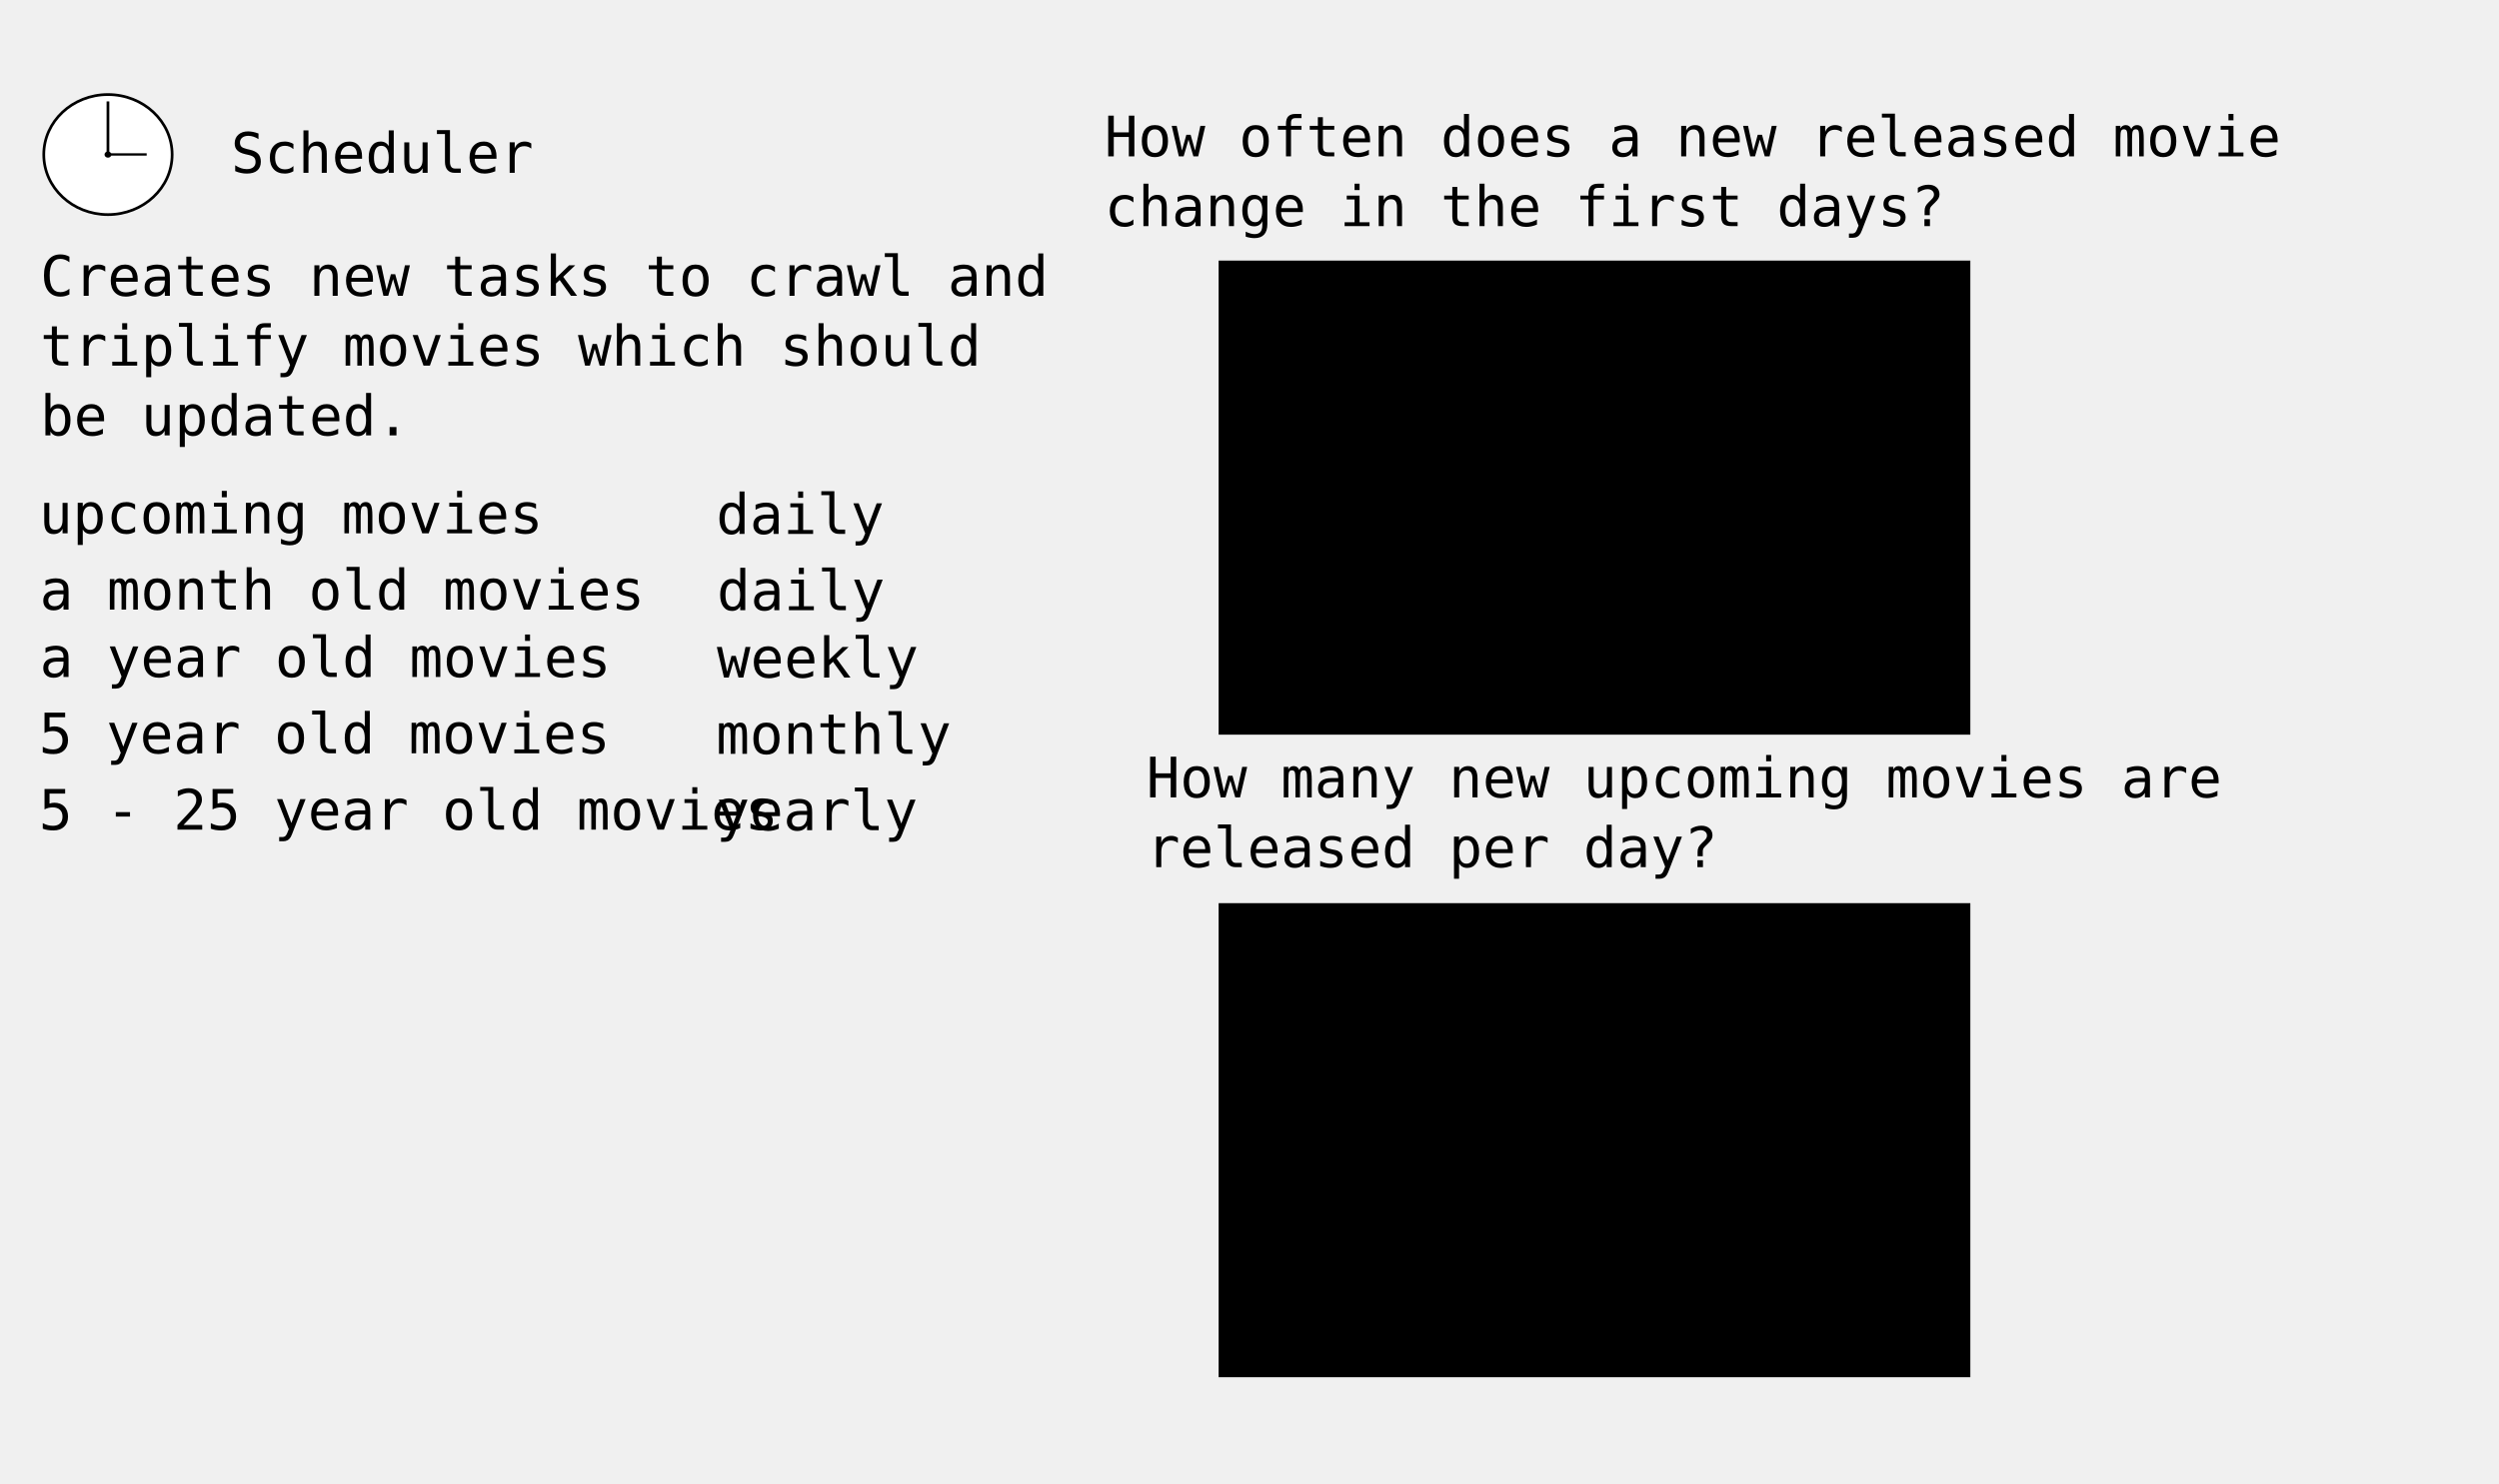
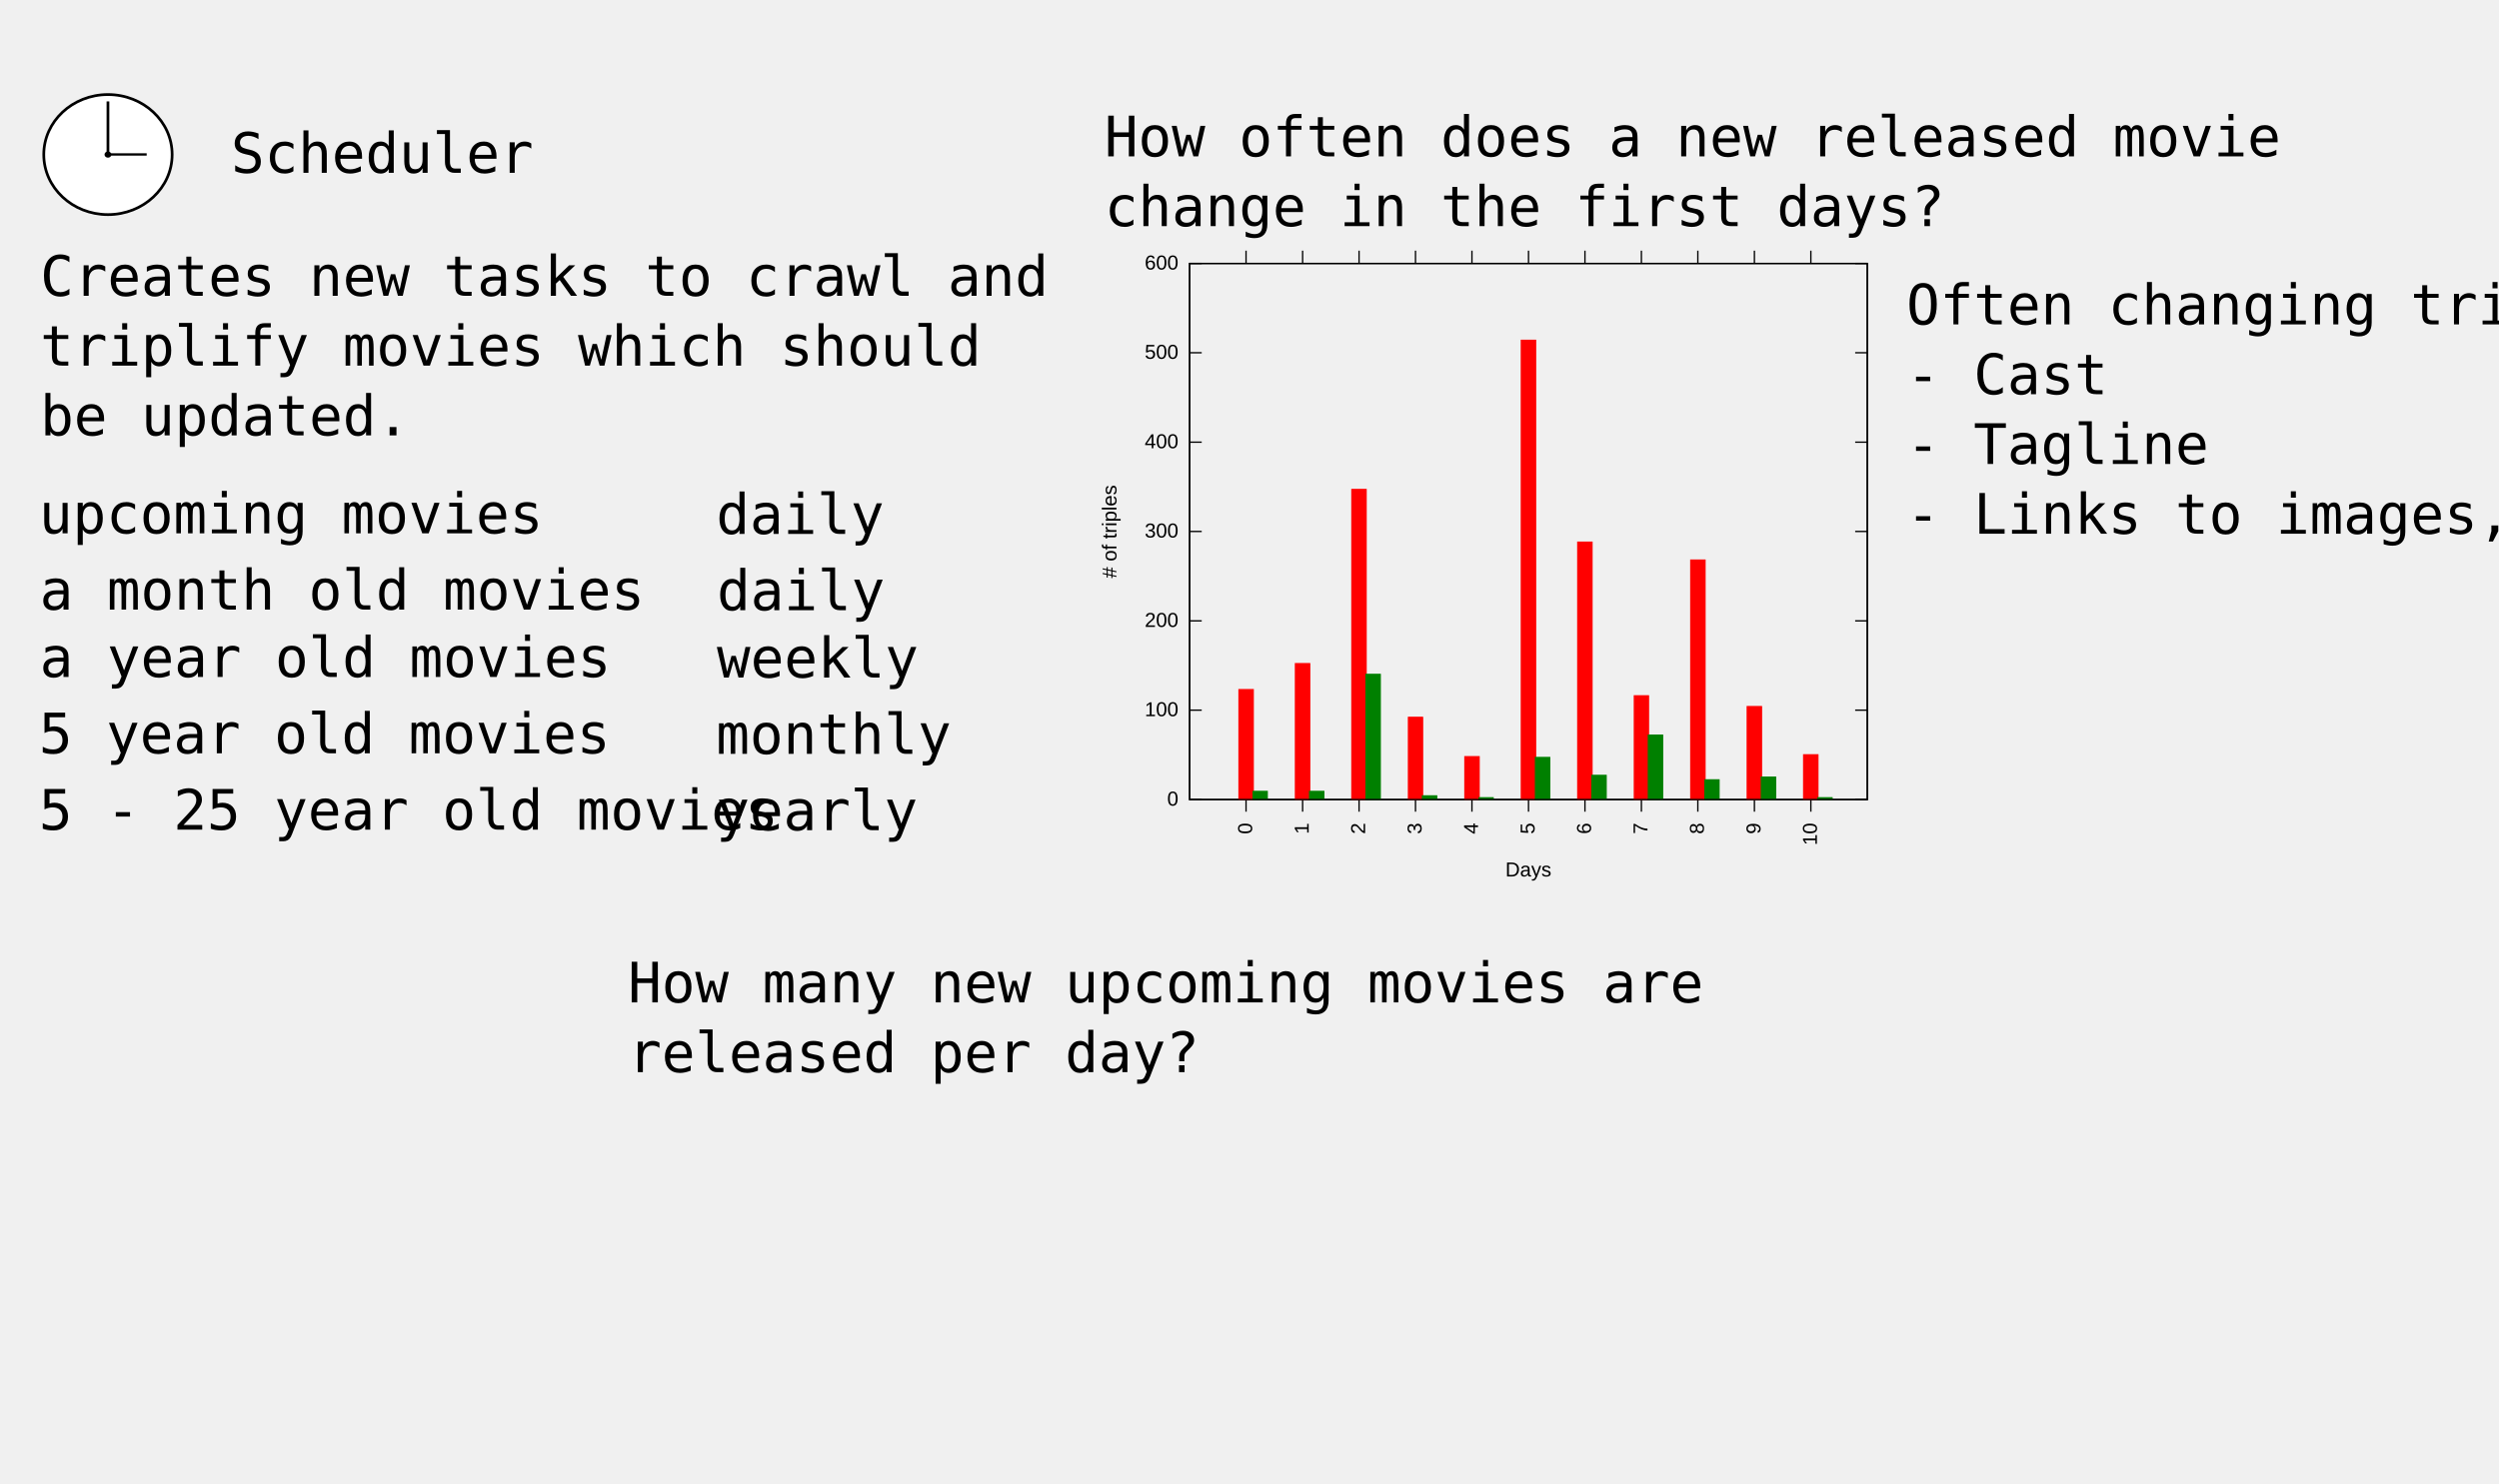
- <svg xmlns="http://www.w3.org/2000/svg" width="1253.36" height="744.094" id="svg3296" version="1.1">
+ <svg xmlns="http://www.w3.org/2000/svg" xmlns:xlink="http://www.w3.org/1999/xlink" width="1253.36" height="744.094" id="svg3296" version="1.1">
  <defs id="defs3298" />
  <g id="layer1" transform="translate(0,-308.2677)">
-     <rect style="fill:#000000;fill-opacity:1;fill-rule:nonzero;stroke:#000000;stroke-width:2.366;stroke-miterlimit:4;stroke-opacity:1;stroke-dasharray:none;stroke-dashoffset:0" id="rect4112" width="374.649" height="235.46" x="612.382" y="440.187" />
    <text xml:space="preserve" style="font-size:28px;font-style:normal;font-variant:normal;font-weight:500;font-stretch:normal;line-height:125%;letter-spacing:0px;word-spacing:0px;fill:#000000;fill-opacity:1;stroke:none;font-family:Inconsolata;-inkscape-font-specification:Inconsolata Medium" x="553.951" y="386.711" id="text4116">
      <tspan x="553.951" y="386.711" id="tspan4120">How often does a new released movie </tspan>
      <tspan x="553.951" y="421.711" id="tspan4132">change in the first days?</tspan>
    </text>
-     <text xml:space="preserve" style="font-size:28px;font-style:normal;font-variant:normal;font-weight:500;font-stretch:normal;line-height:125%;letter-spacing:0px;word-spacing:0px;fill:#000000;fill-opacity:1;stroke:none;font-family:Inconsolata;-inkscape-font-specification:Inconsolata Medium" x="574.951" y="708.298" id="text4116-0">
-       <tspan x="574.951" y="708.298" id="tspan4132-8">How many new upcoming movies are </tspan>
-       <tspan x="574.951" y="743.298" id="tspan4160">released per day?</tspan>
+     <text xml:space="preserve" style="font-size:28px;font-style:normal;font-variant:normal;font-weight:500;font-stretch:normal;line-height:125%;letter-spacing:0px;word-spacing:0px;fill:#000000;fill-opacity:1;stroke:none;font-family:Inconsolata;-inkscape-font-specification:Inconsolata Medium" x="314.951" y="811.155" id="text4116-0">
+       <tspan x="314.951" y="811.155" id="tspan4132-8">How many new upcoming movies are </tspan>
+       <tspan x="314.951" y="846.155" id="tspan4160">released per day?</tspan>
    </text>
-     <rect style="fill:#000000;fill-opacity:1;fill-rule:nonzero;stroke:#000000;stroke-width:2.366;stroke-miterlimit:4;stroke-opacity:1;stroke-dasharray:none;stroke-dashoffset:0" id="rect4112-2" width="374.649" height="235.46" x="612.382" y="762.552" />
    <g id="g4388">
      <g transform="matrix(0.6853222,0,0,0.6853222,-177.8802,331.9683)" id="g4180">
        <path style="fill:#ffffff;fill-opacity:1;fill-rule:nonzero;stroke:#000000;stroke-width:2;stroke-miterlimit:4;stroke-opacity:1;stroke-dasharray:none;stroke-dashoffset:0" id="path3308" d="m 647.508,78.575 c 0,24.268 -21.03,43.942 -46.972,43.942 -25.942,0 -46.972,-19.673 -46.972,-43.942 0,-24.268 21.03,-43.942 46.972,-43.942 25.942,0 46.972,19.673 46.972,43.942 z" transform="translate(-261.9752,0)" />
        <path style="fill:#000000;fill-opacity:1;fill-rule:nonzero;stroke:#000000;stroke-width:2;stroke-miterlimit:4;stroke-opacity:1;stroke-dasharray:none;stroke-dashoffset:0" id="path4086" d="m 585.383,199.036 c 0,0.697 -0.678,1.263 -1.515,1.263 -0.837,0 -1.515,-0.565 -1.515,-1.263 0,-0.697 0.678,-1.263 1.515,-1.263 0.837,0 1.515,0.565 1.515,1.263 z" transform="translate(-245.3077,-120.4607)" />
        <path style="fill:none;stroke:#000000;stroke-width:1.711;stroke-linecap:butt;stroke-linejoin:miter;stroke-miterlimit:4;stroke-opacity:1;stroke-dasharray:none" d="m 366.91,78.48 -28.127,0" id="path4088" />
        <path id="path4090" style="fill:#000000;stroke:none" d="m 602.162,78.449 c 0,0.828 -0.672,1.5 -1.5,1.5 -0.828,0 -1.5,-0.672 -1.5,-1.5 0,-0.828 0.672,-1.5 1.5,-1.5 0.828,0 1.5,0.672 1.5,1.5 z" transform="translate(-262.1015,0)" />
        <path style="fill:none;stroke:#000000;stroke-width:2;stroke-linecap:butt;stroke-linejoin:miter;stroke-miterlimit:4;stroke-opacity:1;stroke-dasharray:none" d="m 338.56,78.102 0,-38.449" id="path4088-2" />
      </g>
      <text id="text4191" y="394.96" x="115.803" style="font-size:28px;font-style:normal;font-variant:normal;font-weight:500;font-stretch:normal;line-height:125%;letter-spacing:0px;word-spacing:0px;fill:#000000;fill-opacity:1;stroke:none;font-family:Inconsolata;-inkscape-font-specification:Inconsolata Medium" xml:space="preserve">
        <tspan y="394.96" x="115.803" id="tspan4193">Scheduler</tspan>
      </text>
      <text id="text4195" y="456.678" x="20.146" style="font-size:28px;font-style:normal;font-variant:normal;font-weight:500;font-stretch:normal;line-height:125%;letter-spacing:0px;word-spacing:0px;fill:#000000;fill-opacity:1;stroke:none;font-family:Inconsolata;-inkscape-font-specification:Inconsolata Medium" xml:space="preserve">
        <tspan y="456.678" x="20.146" id="tspan4197">Creates new tasks to crawl and </tspan>
        <tspan id="tspan4199" y="491.678" x="20.146">triplify movies which should </tspan>
        <tspan id="tspan4205" y="526.678" x="20.146">be updated.</tspan>
      </text>
      <g transform="translate(3.030458,-39.39595)" id="g4364">
        <g id="g4340">
          <text id="text4207" y="615.219" x="16.5" style="font-size:28px;font-style:normal;font-variant:normal;font-weight:500;font-stretch:normal;line-height:125%;letter-spacing:0px;word-spacing:0px;fill:#000000;fill-opacity:1;stroke:none;font-family:Inconsolata;-inkscape-font-specification:Inconsolata Medium" xml:space="preserve">
            <tspan y="615.219" x="16.5" id="tspan4209">upcoming movies</tspan>
          </text>
          <text id="text4207-2" y="653.49" x="16.864" style="font-size:28px;font-style:normal;font-variant:normal;font-weight:500;font-stretch:normal;line-height:125%;letter-spacing:0px;word-spacing:0px;fill:#000000;fill-opacity:1;stroke:none;font-family:Inconsolata;-inkscape-font-specification:Inconsolata Medium" xml:space="preserve">
            <tspan y="653.49" x="16.864" id="tspan4209-9">a month old movies</tspan>
          </text>
          <text id="text4207-2-8" y="687.281" x="16.864" style="font-size:28px;font-style:normal;font-variant:normal;font-weight:500;font-stretch:normal;line-height:125%;letter-spacing:0px;word-spacing:0px;fill:#000000;fill-opacity:1;stroke:none;font-family:Inconsolata;-inkscape-font-specification:Inconsolata Medium" xml:space="preserve">
            <tspan y="687.281" x="16.864" id="tspan4209-9-8">a year old movies</tspan>
          </text>
          <text id="text4207-2-8-4" y="725.58" x="16.472" style="font-size:28px;font-style:normal;font-variant:normal;font-weight:500;font-stretch:normal;line-height:125%;letter-spacing:0px;word-spacing:0px;fill:#000000;fill-opacity:1;stroke:none;font-family:Inconsolata;-inkscape-font-specification:Inconsolata Medium" xml:space="preserve">
            <tspan y="725.58" x="16.472" id="tspan4209-9-8-5">5 year old movies</tspan>
          </text>
          <text id="text4207-2-8-4-9" y="763.879" x="16.472" style="font-size:28px;font-style:normal;font-variant:normal;font-weight:500;font-stretch:normal;line-height:125%;letter-spacing:0px;word-spacing:0px;fill:#000000;fill-opacity:1;stroke:none;font-family:Inconsolata;-inkscape-font-specification:Inconsolata Medium" xml:space="preserve">
            <tspan y="763.879" x="16.472" id="tspan4209-9-8-5-3">5 - 25 year old movies</tspan>
          </text>
        </g>
        <g id="g4352" transform="translate(-2.6855469e-6,-1.571502)">
          <text id="text4207-1" y="617.071" x="356.127" style="font-size:28px;font-style:normal;font-variant:normal;font-weight:500;font-stretch:normal;line-height:125%;letter-spacing:0px;word-spacing:0px;fill:#000000;fill-opacity:1;stroke:none;font-family:Inconsolata;-inkscape-font-specification:Inconsolata Medium" xml:space="preserve">
            <tspan y="617.071" x="356.127" id="tspan4209-1">daily</tspan>
          </text>
          <text id="text4207-2-6" y="655.342" x="356.491" style="font-size:28px;font-style:normal;font-variant:normal;font-weight:500;font-stretch:normal;line-height:125%;letter-spacing:0px;word-spacing:0px;fill:#000000;fill-opacity:1;stroke:none;font-family:Inconsolata;-inkscape-font-specification:Inconsolata Medium" xml:space="preserve">
            <tspan y="655.342" x="356.491" id="tspan4209-9-4">daily</tspan>
          </text>
          <text id="text4207-2-8-3" y="689.133" x="356.491" style="font-size:28px;font-style:normal;font-variant:normal;font-weight:500;font-stretch:normal;line-height:125%;letter-spacing:0px;word-spacing:0px;fill:#000000;fill-opacity:1;stroke:none;font-family:Inconsolata;-inkscape-font-specification:Inconsolata Medium" xml:space="preserve">
            <tspan y="689.133" x="356.491" id="tspan4209-9-8-57">weekly</tspan>
          </text>
          <text id="text4207-2-8-4-94" y="727.432" x="356.099" style="font-size:28px;font-style:normal;font-variant:normal;font-weight:500;font-stretch:normal;line-height:125%;letter-spacing:0px;word-spacing:0px;fill:#000000;fill-opacity:1;stroke:none;font-family:Inconsolata;-inkscape-font-specification:Inconsolata Medium" xml:space="preserve">
            <tspan y="727.432" x="356.099" id="tspan4209-9-8-5-8">monthly</tspan>
          </text>
          <text id="text4207-2-8-4-9-4" y="765.731" x="356.099" style="font-size:28px;font-style:normal;font-variant:normal;font-weight:500;font-stretch:normal;line-height:125%;letter-spacing:0px;word-spacing:0px;fill:#000000;fill-opacity:1;stroke:none;font-family:Inconsolata;-inkscape-font-specification:Inconsolata Medium" xml:space="preserve">
            <tspan y="765.731" x="356.099" id="tspan4209-9-8-5-3-2">yearly</tspan>
          </text>
        </g>
      </g>
    </g>
+     <g id="gnuplot_canvas" transform="matrix(0.6755952,0,0,0.6755952,598.5714,435.2193)">
+       <rect x="0" y="0" width="600" height="480" id="rect9" style="fill:none" />
+       <defs id="defs11">
+         <circle id="gpDot" r="0.5" cx="0" cy="0" style="stroke-width:0.5" />
+         <path id="gpPt0" d="M -1,0 H 1 M 0,-1 v 2" style="stroke:currentColor;stroke-width:0.222" />
+         <path id="gpPt1" d="M -1,-1 1,1 M 1,-1 -1,1" style="stroke:currentColor;stroke-width:0.222" />
+         <path id="gpPt2" d="M -1,0 1,0 M 0,-1 0,1 m -1,-2 2,2 m -2,0 2,-2" style="stroke:currentColor;stroke-width:0.222" />
+         <rect id="gpPt3" x="-1" y="-1" width="2" height="2" style="stroke:currentColor;stroke-width:0.222" />
+         <rect id="gpPt4" x="-1" y="-1" width="2" height="2" style="fill:currentColor;stroke:currentColor;stroke-width:0.222" />
+         <circle id="gpPt5" cx="0" cy="0" r="1" style="stroke:currentColor;stroke-width:0.222" />
+         <use xlink:href="#gpPt5" id="gpPt6" style="fill:currentColor;stroke:none" x="0" y="0" width="600" height="480" />
+         <path id="gpPt7" d="m 0,-1.33 -1.33,2 2.66,0 z" style="stroke:currentColor;stroke-width:0.222" />
+         <use xlink:href="#gpPt7" id="gpPt8" style="fill:currentColor;stroke:none" x="0" y="0" width="600" height="480" />
+         <use xlink:href="#gpPt7" id="gpPt9" transform="scale(-1,-1)" style="stroke:currentColor" x="0" y="0" width="600" height="480" />
+         <use xlink:href="#gpPt9" id="gpPt10" style="fill:currentColor;stroke:none" x="0" y="0" width="600" height="480" />
+         <use xlink:href="#gpPt3" id="gpPt11" transform="matrix(0.7071068,0.7071068,-0.7071068,0.7071068,0,0)" style="stroke:currentColor" x="0" y="0" width="600" height="480" />
+         <use xlink:href="#gpPt11" id="gpPt12" style="fill:currentColor;stroke:none" x="0" y="0" width="600" height="480" />
+       </defs>
+       <g style="color:#ffffff;fill:none;stroke:currentColor;stroke-width:1;stroke-linecap:butt;stroke-linejoin:miter" id="g27" />
+       <g style="color:#000000;fill:none;stroke:currentColor;stroke-width:1;stroke-linecap:butt;stroke-linejoin:miter" id="g29" transform="translate(-74.76019,-8.971223)">
+         <path d="m 71.9,414.8 9,0 m 494.1,0 -9,0 h 0.01" id="path31" style="stroke:#000000" />
+         <g transform="translate(63.6,419.3)" style="font-size:15px;text-anchor:end;fill:#000000;stroke:none;font-family:Arial" id="g33">
+           <text id="text35">0</text>
+         </g>
+         <path d="m 71.9,348.4 9,0 m 494.1,0 -9,0 h 0.01" id="path37" style="stroke:#000000" />
+         <g transform="translate(63.6,352.9)" style="font-size:15px;text-anchor:end;fill:#000000;stroke:none;font-family:Arial" id="g39">
+           <text id="text41">100</text>
+         </g>
+         <path d="m 71.9,282.1 9,0 m 494.1,0 -9,0 h 0.01" id="path43" style="stroke:#000000" />
+         <g transform="translate(63.6,286.6)" style="font-size:15px;text-anchor:end;fill:#000000;stroke:none;font-family:Arial" id="g45">
+           <text id="text47">200</text>
+         </g>
+         <path d="m 71.9,215.7 9,0 m 494.1,0 -9,0 h 0.01" id="path49" style="stroke:#000000" />
+         <g transform="translate(63.6,220.2)" style="font-size:15px;text-anchor:end;fill:#000000;stroke:none;font-family:Arial" id="g51">
+           <text id="text53">300</text>
+         </g>
+         <path d="m 71.9,149.4 9,0 m 494.1,0 -9,0 h 0.01" id="path55" style="stroke:#000000" />
+         <g transform="translate(63.6,153.9)" style="font-size:15px;text-anchor:end;fill:#000000;stroke:none;font-family:Arial" id="g57">
+           <text id="text59">400</text>
+         </g>
+         <path d="m 71.9,83 9,0 m 494.1,0 -9,0 h 0.01" id="path61" style="stroke:#000000" />
+         <g transform="translate(63.6,87.5)" style="font-size:15px;text-anchor:end;fill:#000000;stroke:none;font-family:Arial" id="g63">
+           <text id="text65">500</text>
+         </g>
+         <path d="m 71.9,16.7 9,0 m 494.1,0 -9,0 h 0.01" id="path67" style="stroke:#000000" />
+         <g transform="translate(63.6,21.2)" style="font-size:15px;text-anchor:end;fill:#000000;stroke:none;font-family:Arial" id="g69">
+           <text id="text71">600</text>
+         </g>
+         <path d="m 113.8,414.8 0,9 m 0,-407.1 0,-9 h 0.01" id="path73" style="stroke:#000000" />
+         <g transform="matrix(0,-1,1,0,118.3,432.1)" style="font-size:15px;text-anchor:end;fill:#000000;stroke:none;font-family:Arial" id="g75">
+           <text id="text77">0</text>
+         </g>
+         <path d="m 155.8,414.8 0,9 m 0,-407.1 0,-9 h 0.01" id="path79" style="stroke:#000000" />
+         <g transform="matrix(0,-1,1,0,160.3,432.1)" style="font-size:15px;text-anchor:end;fill:#000000;stroke:none;font-family:Arial" id="g81">
+           <text id="text83">1</text>
+         </g>
+         <path d="m 197.7,414.8 0,9 m 0,-407.1 0,-9 h 0.01" id="path85" style="stroke:#000000" />
+         <g transform="matrix(0,-1,1,0,202.2,432.1)" style="font-size:15px;text-anchor:end;fill:#000000;stroke:none;font-family:Arial" id="g87">
+           <text id="text89">2</text>
+         </g>
+         <path d="m 239.6,414.8 0,9 m 0,-407.1 0,-9 h 0.01" id="path91" style="stroke:#000000" />
+         <g transform="matrix(0,-1,1,0,244.1,432.1)" style="font-size:15px;text-anchor:end;fill:#000000;stroke:none;font-family:Arial" id="g93">
+           <text id="text95">3</text>
+         </g>
+         <path d="m 281.5,414.8 0,9 m 0,-407.1 0,-9 h 0.01" id="path97" style="stroke:#000000" />
+         <g transform="matrix(0,-1,1,0,286,432.1)" style="font-size:15px;text-anchor:end;fill:#000000;stroke:none;font-family:Arial" id="g99">
+           <text id="text101">4</text>
+         </g>
+         <path d="m 323.5,414.8 0,9 m 0,-407.1 0,-9 h 0.01" id="path103" style="stroke:#000000" />
+         <g transform="matrix(0,-1,1,0,328,432.1)" style="font-size:15px;text-anchor:end;fill:#000000;stroke:none;font-family:Arial" id="g105">
+           <text id="text107">5</text>
+         </g>
+         <path d="m 365.4,414.8 0,9 m 0,-407.1 0,-9 h 0.01" id="path109" style="stroke:#000000" />
+         <g transform="matrix(0,-1,1,0,369.9,432.1)" style="font-size:15px;text-anchor:end;fill:#000000;stroke:none;font-family:Arial" id="g111">
+           <text id="text113">6</text>
+         </g>
+         <path d="m 407.3,414.8 0,9 m 0,-407.1 0,-9 h 0.01" id="path115" style="stroke:#000000" />
+         <g transform="matrix(0,-1,1,0,411.8,432.1)" style="font-size:15px;text-anchor:end;fill:#000000;stroke:none;font-family:Arial" id="g117">
+           <text id="text119">7</text>
+         </g>
+         <path d="m 449.2,414.8 0,9 m 0,-407.1 0,-9 h 0.01" id="path121" style="stroke:#000000" />
+         <g transform="matrix(0,-1,1,0,453.7,432.1)" style="font-size:15px;text-anchor:end;fill:#000000;stroke:none;font-family:Arial" id="g123">
+           <text id="text125">8</text>
+         </g>
+         <path d="m 491.2,414.8 0,9 m 0,-407.1 0,-9 h 0.01" id="path127" style="stroke:#000000" />
+         <g transform="matrix(0,-1,1,0,495.7,432.1)" style="font-size:15px;text-anchor:end;fill:#000000;stroke:none;font-family:Arial" id="g129">
+           <text id="text131">9</text>
+         </g>
+         <path d="m 533.1,414.8 0,9 m 0,-407.1 0,-9 h 0.01" id="path133" style="stroke:#000000" />
+         <g transform="matrix(0,-1,1,0,537.6,432.1)" style="font-size:15px;text-anchor:end;fill:#000000;stroke:none;font-family:Arial" id="g135">
+           <text id="text137">10</text>
+         </g>
+         <path d="m 71.9,16.7 0,398.1 503.1,0 0,-398.1 -503.1,0 z m 0,0 h 0.01" id="path139" style="stroke:#000000" />
+         <g transform="matrix(0,-1,1,0,17.6,215.8)" style="font-size:15px;text-anchor:middle;fill:#000000;stroke:none;font-family:Arial" id="g141">
+           <text id="text143"># of triples</text>
+         </g>
+         <g transform="translate(323.4,471.9)" style="font-size:15px;text-anchor:middle;fill:#000000;stroke:none;font-family:Arial" id="g145">
+           <text id="text147">Days</text>
+         </g>
+       </g>
+       <g id="gnuplot_plot_1">
+         <g style="color:#ff0000;fill:none;stroke:currentColor;stroke-width:1;stroke-linecap:butt;stroke-linejoin:miter" id="g152" transform="translate(-74.76019,-8.971223)">
+           <g style="stroke:none" id="g154">
+             <polygon points="108.6,333.1 108.6,414.8 119.2,414.8 119.2,333.1 " id="polygon156" style="fill:#ff0000" />
+           </g>
+           <path d="m 108.6,414.8 0,-81.6 10.5,0 0,81.6 -10.5,0 z m 0,0 h 0.01" id="path158" style="stroke:#ff0000" />
+           <g style="stroke:none" id="g160">
+             <polygon points="150.5,313.8 150.5,414.8 161.1,414.8 161.1,313.8 " id="polygon162" style="fill:#ff0000" />
+           </g>
+           <path d="m 150.5,414.8 0,-100.9 10.5,0 0,100.9 -10.5,0 z m 0,0 h 0.01" id="path164" style="stroke:#ff0000" />
+           <g style="stroke:none" id="g166">
+             <polygon points="192.4,184.5 192.4,414.8 203,414.8 203,184.5 " id="polygon168" style="fill:#ff0000" />
+           </g>
+           <path d="m 192.4,414.8 0,-230.2 10.5,0 0,230.2 -10.5,0 z m 0,0 h 0.01" id="path170" style="stroke:#ff0000" />
+           <g style="stroke:none" id="g172">
+             <polygon points="234.4,353.7 234.4,414.8 244.9,414.8 244.9,353.7 " id="polygon174" style="fill:#ff0000" />
+           </g>
+           <path d="m 234.4,414.8 0,-61 10.4,0 0,61 -10.4,0 z m 0,0 h 0.01" id="path176" style="stroke:#ff0000" />
+           <g style="stroke:none" id="g178">
+             <polygon points="276.3,382.9 276.3,414.8 286.9,414.8 286.9,382.9 " id="polygon180" style="fill:#ff0000" />
+           </g>
+           <path d="m 276.3,414.8 0,-31.8 10.5,0 0,31.8 -10.5,0 z m 0,0 h 0.01" id="path182" style="stroke:#ff0000" />
+           <g style="stroke:none" id="g184">
+             <polygon points="318.2,73.7 318.2,414.8 328.8,414.8 328.8,73.7 " id="polygon186" style="fill:#ff0000" />
+           </g>
+           <path d="m 318.2,414.8 0,-341 10.5,0 0,341 -10.5,0 z m 0,0 h 0.01" id="path188" style="stroke:#ff0000" />
+           <g style="stroke:none" id="g190">
+             <polygon points="360.1,223.6 360.1,414.8 370.7,414.8 370.7,223.6 " id="polygon192" style="fill:#ff0000" />
+           </g>
+           <path d="m 360.1,414.8 0,-191.1 10.5,0 0,191.1 -10.5,0 z m 0,0 h 0.01" id="path194" style="stroke:#ff0000" />
+           <g style="stroke:none" id="g196">
+             <polygon points="402.1,337.7 402.1,414.8 412.6,414.8 412.6,337.7 " id="polygon198" style="fill:#ff0000" />
+           </g>
+           <path d="m 402.1,414.8 0,-77 10.4,0 0,77 -10.4,0 z m 0,0 h 0.01" id="path200" style="stroke:#ff0000" />
+           <g style="stroke:none" id="g202">
+             <polygon points="444,236.9 444,414.8 454.6,414.8 454.6,236.9 " id="polygon204" style="fill:#ff0000" />
+           </g>
+           <path d="m 444,414.8 0,-177.8 10.5,0 0,177.8 -10.5,0 z m 0,0 h 0.01" id="path206" style="stroke:#ff0000" />
+           <g style="stroke:none" id="g208">
+             <polygon points="485.9,345.7 485.9,414.8 496.5,414.8 496.5,345.7 " id="polygon210" style="fill:#ff0000" />
+           </g>
+           <path d="m 485.9,414.8 0,-69 10.5,0 0,69 -10.5,0 z m 0,0 h 0.01" id="path212" style="stroke:#ff0000" />
+           <g style="stroke:none" id="g214">
+             <polygon points="527.8,381.5 527.8,414.8 538.4,414.8 538.4,381.5 " id="polygon216" style="fill:#ff0000" />
+           </g>
+           <path d="m 527.8,414.8 0,-33.2 10.5,0 0,33.2 -10.5,0 z m 0,0 h 0.01" id="path218" style="stroke:#ff0000" />
+         </g>
+         <text xml:space="preserve" style="font-size:41.445px;font-style:normal;font-variant:normal;font-weight:500;font-stretch:normal;line-height:125%;letter-spacing:0px;word-spacing:0px;fill:#000000;fill-opacity:1;stroke:none;font-family:Inconsolata;-inkscape-font-specification:Inconsolata Medium" x="529.219" y="52.99" id="text5088">
+           <tspan id="tspan5090" x="529.219" y="52.99">Often changing triple:</tspan>
+           <tspan x="529.219" y="104.797" id="tspan5092">- Cast</tspan>
+           <tspan x="529.219" y="156.603" id="tspan5094">- Tagline</tspan>
+           <tspan x="529.219" y="208.409" id="tspan5096">- Links to images, videos</tspan>
+         </text>
+       </g>
+       <g id="gnuplot_plot_2" transform="translate(-74.76019,-8.971223)">
+         <g style="color:#008000;fill:none;stroke:currentColor;stroke-width:1;stroke-linecap:butt;stroke-linejoin:miter" id="g223">
+           <g style="stroke:none" id="g225">
+             <polygon points="119.1,408.7 119.1,414.8 129.6,414.8 129.6,408.7 " id="polygon227" style="fill:#008000" />
+           </g>
+           <path d="m 119.1,414.8 0,-6 10.4,0 0,6 -10.4,0 z m 0,0 h 0.01" id="path229" style="stroke:#008000" />
+           <g style="stroke:none" id="g231">
+             <polygon points="161,408.7 161,414.8 171.6,414.8 171.6,408.7 " id="polygon233" style="fill:#008000" />
+           </g>
+           <path d="m 161,414.8 0,-6 10.5,0 0,6 -10.5,0 z m 0,0 h 0.01" id="path235" style="stroke:#008000" />
+           <g style="stroke:none" id="g237">
+             <polygon points="202.9,321.8 202.9,414.8 213.5,414.8 213.5,321.8 " id="polygon239" style="fill:#008000" />
+           </g>
+           <path d="m 202.9,414.8 0,-92.9 10.5,0 0,92.9 -10.5,0 z m 0,0 h 0.01" id="path241" style="stroke:#008000" />
+           <g style="stroke:none" id="g243">
+             <polygon points="244.8,412 244.8,414.8 255.4,414.8 255.4,412 " id="polygon245" style="fill:#008000" />
+           </g>
+           <path d="m 244.8,414.8 0,-2.7 10.5,0 0,2.7 -10.5,0 z m 0,0 h 0.01" id="path247" style="stroke:#008000" />
+           <g style="stroke:none" id="g249">
+             <polygon points="286.8,413.4 286.8,414.8 297.3,414.8 297.3,413.4 " id="polygon251" style="fill:#008000" />
+           </g>
+           <path d="m 286.8,414.8 0,-1.3 10.4,0 0,1.3 -10.4,0 z m 0,0 h 0.01" id="path253" style="stroke:#008000" />
+           <g style="stroke:none" id="g255">
+             <polygon points="328.7,383.5 328.7,414.8 339.3,414.8 339.3,383.5 " id="polygon257" style="fill:#008000" />
+           </g>
+           <path d="m 328.7,414.8 0,-31.2 10.5,0 0,31.2 -10.5,0 z m 0,0 h 0.01" id="path259" style="stroke:#008000" />
+           <g style="stroke:none" id="g261">
+             <polygon points="370.6,396.8 370.6,414.8 381.2,414.8 381.2,396.8 " id="polygon263" style="fill:#008000" />
+           </g>
+           <path d="m 370.6,414.8 0,-17.9 10.5,0 0,17.9 -10.5,0 z m 0,0 h 0.01" id="path265" style="stroke:#008000" />
+           <g style="stroke:none" id="g267">
+             <polygon points="412.5,366.9 412.5,414.8 423.1,414.8 423.1,366.9 " id="polygon269" style="fill:#008000" />
+           </g>
+           <path d="m 412.5,414.8 0,-47.8 10.5,0 0,47.8 -10.5,0 z m 0,0 h 0.01" id="path271" style="stroke:#008000" />
+           <g style="stroke:none" id="g273">
+             <polygon points="454.5,400.1 454.5,414.8 465,414.8 465,400.1 " id="polygon275" style="fill:#008000" />
+           </g>
+           <path d="m 454.5,414.8 0,-14.6 10.4,0 0,14.6 -10.4,0 z m 0,0 h 0.01" id="path277" style="stroke:#008000" />
+           <g style="stroke:none" id="g279">
+             <polygon points="496.4,398.1 496.4,414.8 507,414.8 507,398.1 " id="polygon281" style="fill:#008000" />
+           </g>
+           <path d="m 496.4,414.8 0,-16.6 10.5,0 0,16.6 -10.5,0 z m 0,0 h 0.01" id="path283" style="stroke:#008000" />
+           <g style="stroke:none" id="g285">
+             <polygon points="538.3,413.4 538.3,414.8 548.9,414.8 548.9,413.4 " id="polygon287" style="fill:#008000" />
+           </g>
+           <path d="m 538.3,414.8 0,-1.3 10.5,0 0,1.3 -10.5,0 z m 0,0 h 0.01" id="path289" style="stroke:#008000" />
+         </g>
+       </g>
+       <g style="color:#000000;fill:none;stroke:currentColor;stroke-width:1;stroke-linecap:butt;stroke-linejoin:miter" id="g291" transform="translate(-74.76019,-8.971223)">
+         <path d="m 71.9,16.7 0,398.1 503.1,0 0,-398.1 -503.1,0 z m 0,0 h 0.01" id="path293" style="stroke:#000000" />
+       </g>
+     </g>
  </g>
</svg>
